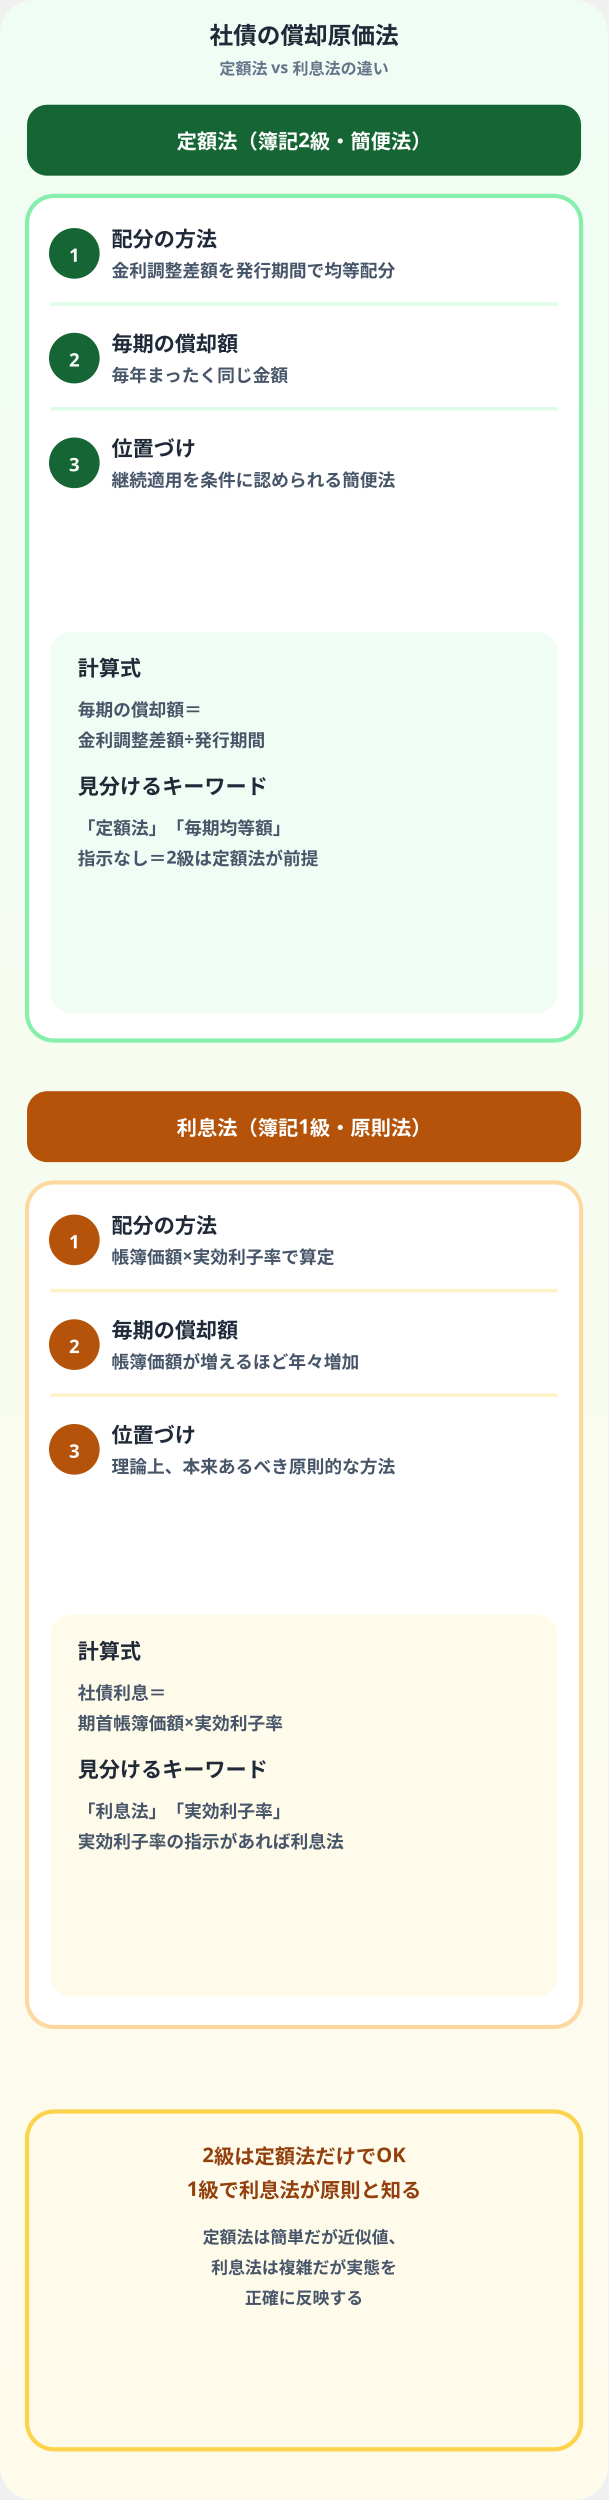
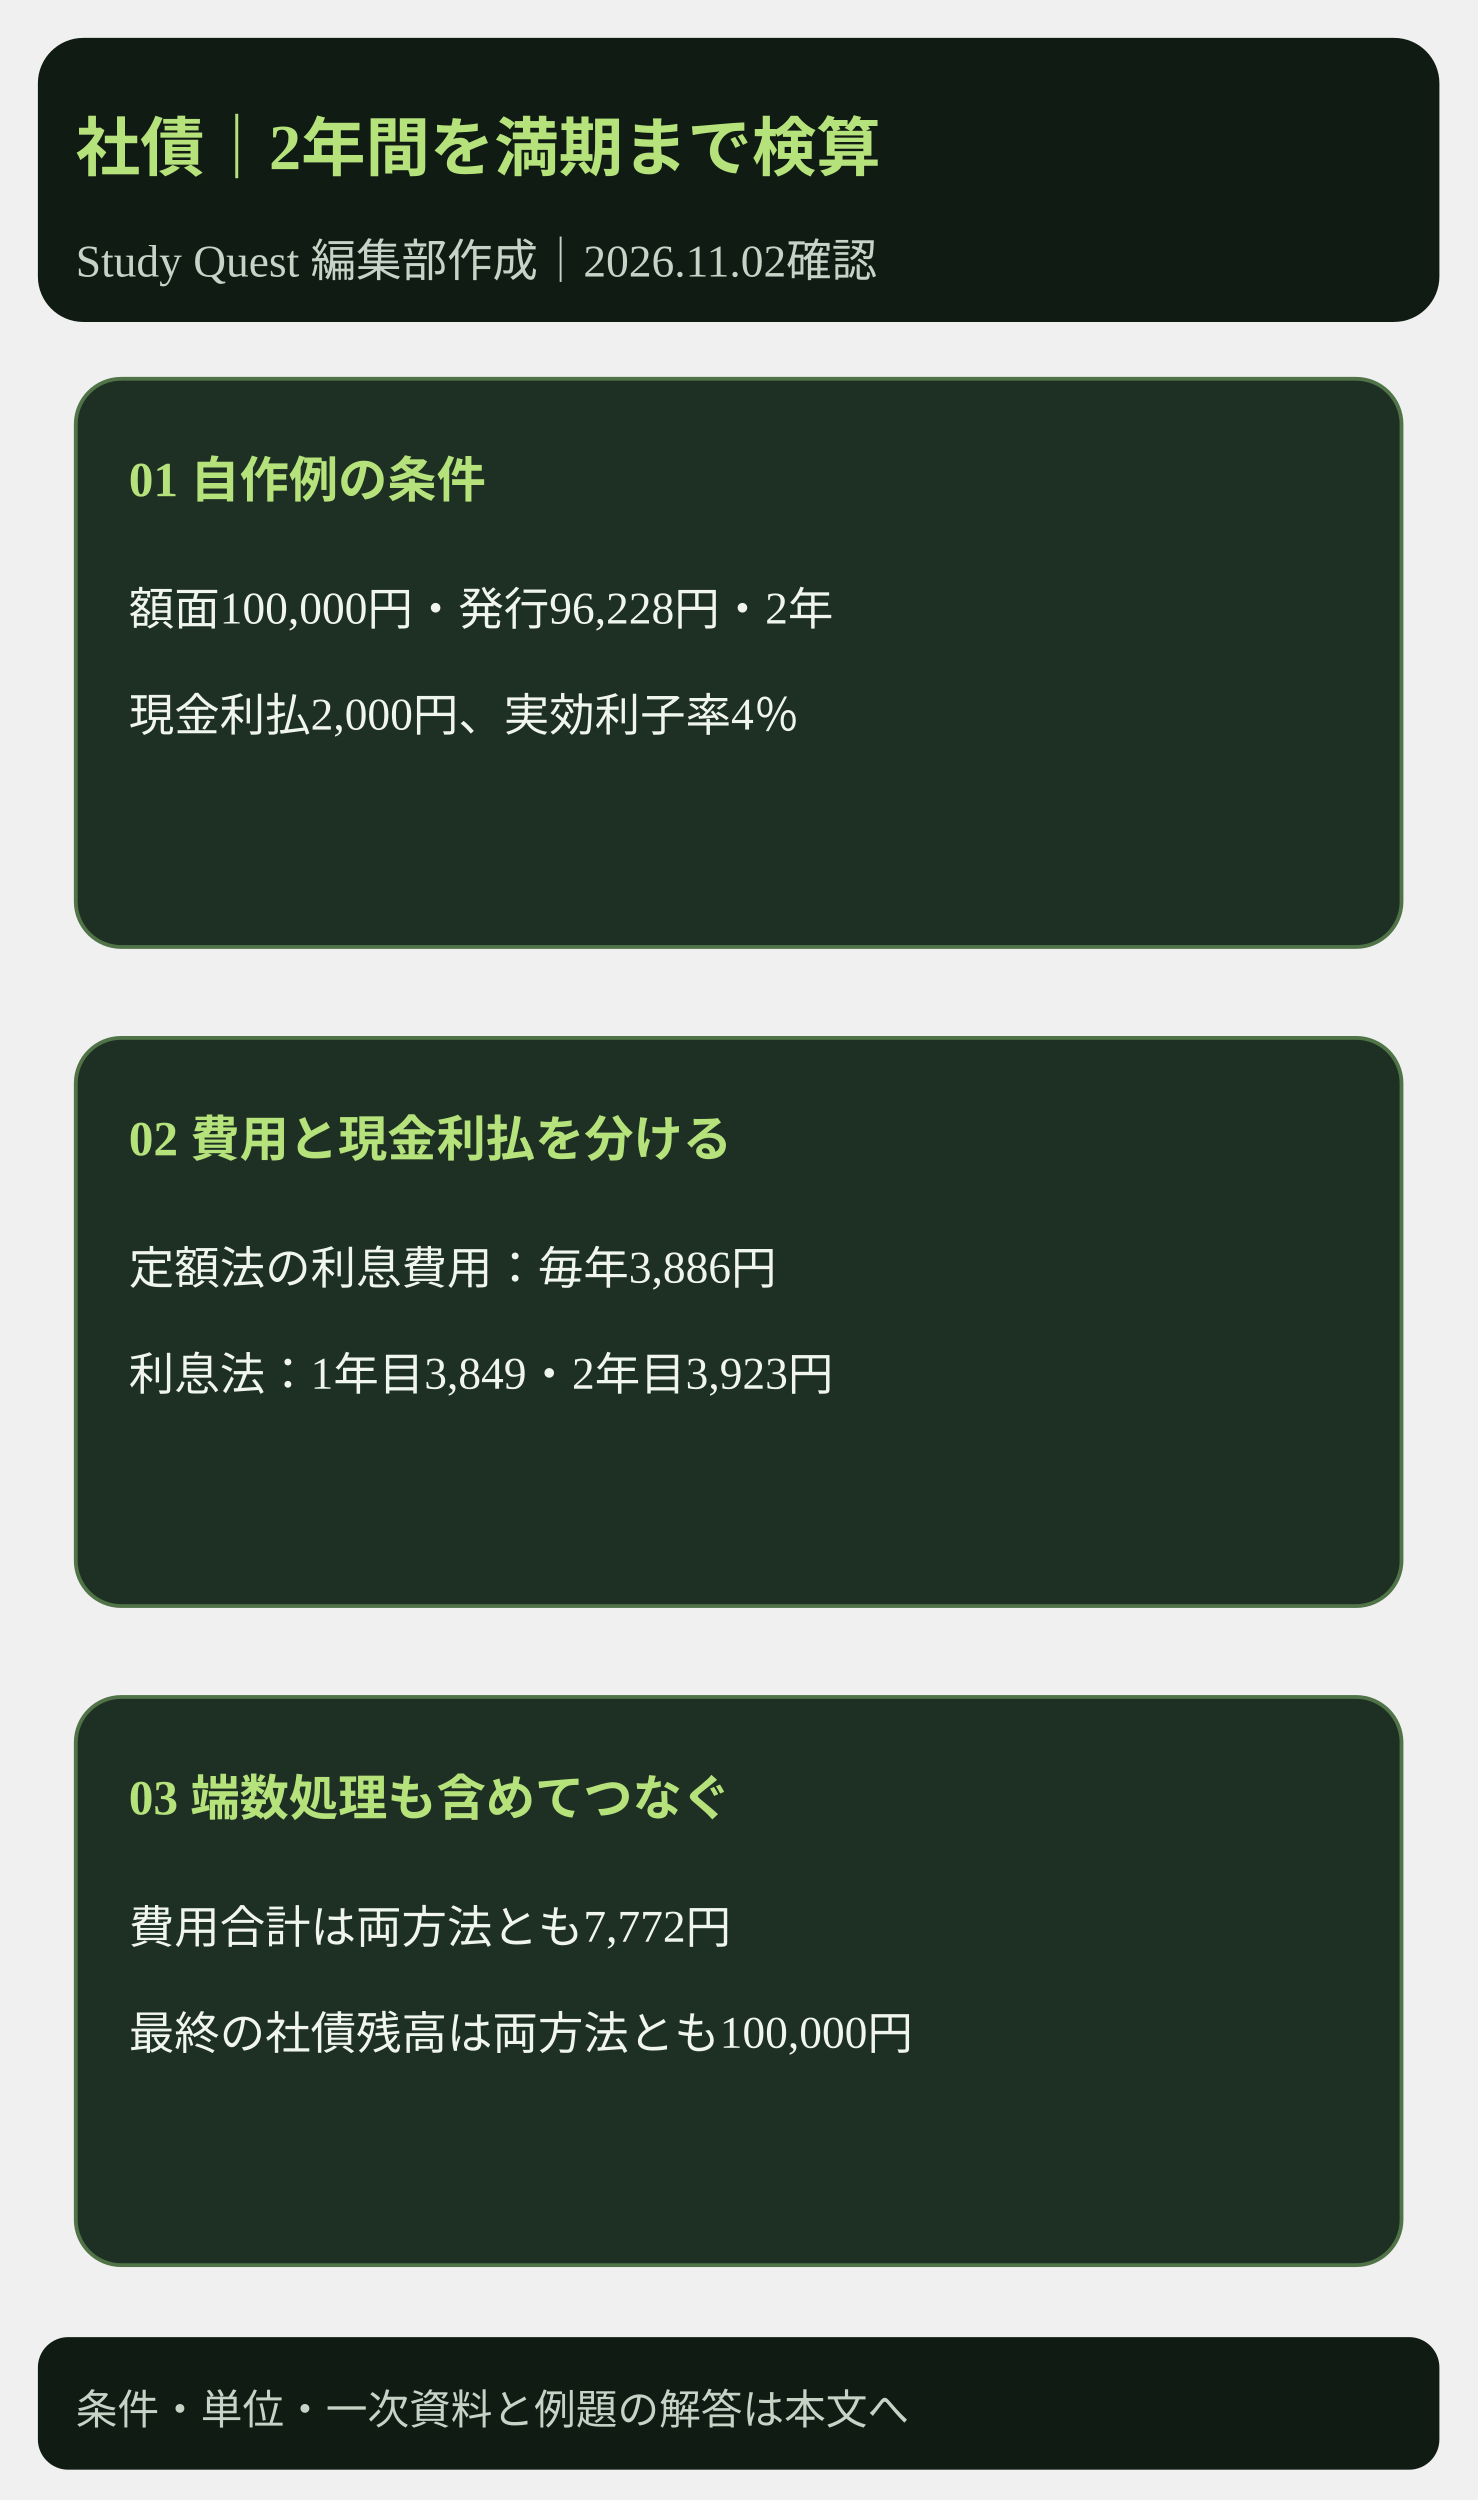
- <svg xmlns="http://www.w3.org/2000/svg" width="360" height="1480" viewBox="0 0 360 1480" role="img" aria-labelledby="title desc">
-   <defs>
-     <linearGradient id="mbg" x1="0" y1="0" x2="0" y2="1">
-       <stop offset="0" stop-color="#f0fdf4" />
-       <stop offset="1" stop-color="#fffbeb" />
-     </linearGradient>
-     <style>
-       .title{font-family:"Noto Sans JP", system-ui, sans-serif;font-size:14px;font-weight:800;fill:#1f2937}
-       .sub{font-family:"Noto Sans JP", system-ui, sans-serif;font-size:9.5px;font-weight:600;fill:#64748b}
-       .colhead{font-family:"Noto Sans JP", system-ui, sans-serif;font-size:12px;font-weight:800;fill:#ffffff}
-       .ptnum{font-family:"Noto Sans JP", system-ui, sans-serif;font-size:11px;font-weight:800;fill:#ffffff}
-       .ptname{font-family:"Noto Sans JP", system-ui, sans-serif;font-size:12.5px;font-weight:800;fill:#1f2937}
-       .ptbody{font-family:"Noto Sans JP", system-ui, sans-serif;font-size:10.5px;font-weight:600;fill:#475569}
-       .banner{font-family:"Noto Sans JP", system-ui, sans-serif;font-size:12px;font-weight:800;fill:#92400e}
-       .bannersmall{font-family:"Noto Sans JP", system-ui, sans-serif;font-size:10px;font-weight:600;fill:#475569}
-     </style>
-   </defs>
-   <rect width="360" height="1480" rx="20" fill="url(#mbg)" />
-   <text x="180" y="26" text-anchor="middle" class="title">社債の償却原価法</text>
-   <text x="180" y="44" text-anchor="middle" class="sub">定額法 vs 利息法の違い</text>
-   <rect x="16" y="62" width="328" height="42" rx="12" fill="#166534" />
-   <text x="180" y="88" text-anchor="middle" class="colhead">定額法（簿記2級・簡便法）</text>
-   <rect x="16" y="116" width="328" height="500" rx="16" fill="#ffffff" stroke="#86efac" stroke-width="2.5" />
-   <circle cx="44" cy="150" r="15" fill="#166534" />
-   <text x="44" y="155" text-anchor="middle" class="ptnum">1</text>
-   <text x="66" y="146" class="ptname">配分の方法</text>
-   <text x="66" y="164" class="ptbody">金利調整差額を発行期間で均等配分</text>
-   <line x1="30" y1="180" x2="330" y2="180" stroke="#dcfce7" stroke-width="2" />
-   <circle cx="44" cy="212" r="15" fill="#166534" />
-   <text x="44" y="217" text-anchor="middle" class="ptnum">2</text>
-   <text x="66" y="208" class="ptname">毎期の償却額</text>
-   <text x="66" y="226" class="ptbody">毎年まったく同じ金額</text>
-   <line x1="30" y1="242" x2="330" y2="242" stroke="#dcfce7" stroke-width="2" />
-   <circle cx="44" cy="274" r="15" fill="#166534" />
-   <text x="44" y="279" text-anchor="middle" class="ptnum">3</text>
-   <text x="66" y="270" class="ptname">位置づけ</text>
-   <text x="66" y="288" class="ptbody">継続適用を条件に認められる簡便法</text>
-   <rect x="30" y="374" width="300" height="226" rx="12" fill="#f0fdf4" />
-   <text x="46" y="400" class="ptname" fill="#166534">計算式</text>
-   <text x="46" y="424" class="ptbody">毎期の償却額＝</text>
-   <text x="46" y="442" class="ptbody">金利調整差額÷発行期間</text>
-   <text x="46" y="470" class="ptname" fill="#166534">見分けるキーワード</text>
-   <text x="46" y="494" class="ptbody">「定額法」「毎期均等額」</text>
-   <text x="46" y="512" class="ptbody">指示なし＝2級は定額法が前提</text>
-   <rect x="16" y="646" width="328" height="42" rx="12" fill="#B45309" />
-   <text x="180" y="672" text-anchor="middle" class="colhead">利息法（簿記1級・原則法）</text>
-   <rect x="16" y="700" width="328" height="500" rx="16" fill="#ffffff" stroke="#FCD9A0" stroke-width="2.5" />
-   <circle cx="44" cy="734" r="15" fill="#B45309" />
-   <text x="44" y="739" text-anchor="middle" class="ptnum">1</text>
-   <text x="66" y="730" class="ptname">配分の方法</text>
-   <text x="66" y="748" class="ptbody">帳簿価額×実効利子率で算定</text>
-   <line x1="30" y1="764" x2="330" y2="764" stroke="#FEF3C7" stroke-width="2" />
-   <circle cx="44" cy="796" r="15" fill="#B45309" />
-   <text x="44" y="801" text-anchor="middle" class="ptnum">2</text>
-   <text x="66" y="792" class="ptname">毎期の償却額</text>
-   <text x="66" y="810" class="ptbody">帳簿価額が増えるほど年々増加</text>
-   <line x1="30" y1="826" x2="330" y2="826" stroke="#FEF3C7" stroke-width="2" />
-   <circle cx="44" cy="858" r="15" fill="#B45309" />
-   <text x="44" y="863" text-anchor="middle" class="ptnum">3</text>
-   <text x="66" y="854" class="ptname">位置づけ</text>
-   <text x="66" y="872" class="ptbody">理論上、本来あるべき原則的な方法</text>
-   <rect x="30" y="956" width="300" height="226" rx="12" fill="#FFFBEB" />
-   <text x="46" y="982" class="ptname" fill="#92400E">計算式</text>
-   <text x="46" y="1006" class="ptbody">社債利息＝</text>
-   <text x="46" y="1024" class="ptbody">期首帳簿価額×実効利子率</text>
-   <text x="46" y="1052" class="ptname" fill="#92400E">見分けるキーワード</text>
-   <text x="46" y="1076" class="ptbody">「利息法」「実効利子率」</text>
-   <text x="46" y="1094" class="ptbody">実効利子率の指示があれば利息法</text>
-   <rect x="16" y="1250" width="328" height="200" rx="16" fill="#fffbeb" stroke="#fcd34d" stroke-width="2.5" />
-   <text x="180" y="1280" text-anchor="middle" class="banner">2級は定額法だけでOK</text>
-   <text x="180" y="1300" text-anchor="middle" class="banner">1級で利息法が原則と知る</text>
-   <text x="180" y="1328" text-anchor="middle" class="bannersmall">定額法は簡単だが近似値、</text>
-   <text x="180" y="1346" text-anchor="middle" class="bannersmall">利息法は複雑だが実態を</text>
-   <text x="180" y="1364" text-anchor="middle" class="bannersmall">正確に反映する</text>
+ <svg xmlns="http://www.w3.org/2000/svg" width="390" height="660" viewBox="0 0 390 660" role="img" aria-labelledby="title desc">
+   <rect x="10" y="10" width="370" height="75" rx="12" fill="#101B13" />
+   <rect x="10" y="617" width="370" height="35" rx="8" fill="#101B13" />
+   <g font-family="M PLUS 1, Hiragino Kaku Gothic ProN, sans-serif">
+     <text x="20" y="45" font-size="17" font-weight="700" fill="#B6E27C">社債｜2年間を満期まで検算</text>
+     <text x="20" y="73" font-size="12" fill="#C7D3C7">Study Quest 編集部作成｜2026.11.02確認</text>
+     <rect x="20" y="100" width="350" height="150" rx="12" fill="#1E3023" stroke="#507448" />
+     <text x="34" y="131" font-size="13" font-weight="700" fill="#B6E27C">01  自作例の条件</text>
+     <text x="34" y="165" font-size="12" fill="#F0F6ED">額面100,000円・発行96,228円・2年</text>
+     <text x="34" y="193" font-size="12" fill="#F0F6ED">現金利払2,000円、実効利子率4％</text>
+     <rect x="20" y="274" width="350" height="150" rx="12" fill="#1E3023" stroke="#507448" />
+     <text x="34" y="305" font-size="13" font-weight="700" fill="#B6E27C">02  費用と現金利払を分ける</text>
+     <text x="34" y="339" font-size="12" fill="#F0F6ED">定額法の利息費用：毎年3,886円</text>
+     <text x="34" y="367" font-size="12" fill="#F0F6ED">利息法：1年目3,849・2年目3,923円</text>
+     <rect x="20" y="448" width="350" height="150" rx="12" fill="#1E3023" stroke="#507448" />
+     <text x="34" y="479" font-size="13" font-weight="700" fill="#B6E27C">03  端数処理も含めてつなぐ</text>
+     <text x="34" y="513" font-size="12" fill="#F0F6ED">費用合計は両方法とも7,772円</text>
+     <text x="34" y="541" font-size="12" fill="#F0F6ED">最終の社債残高は両方法とも100,000円</text>
+     <text x="20" y="640" font-size="11" fill="#C7D3C7">条件・単位・一次資料と例題の解答は本文へ</text>
+   </g>
</svg>
